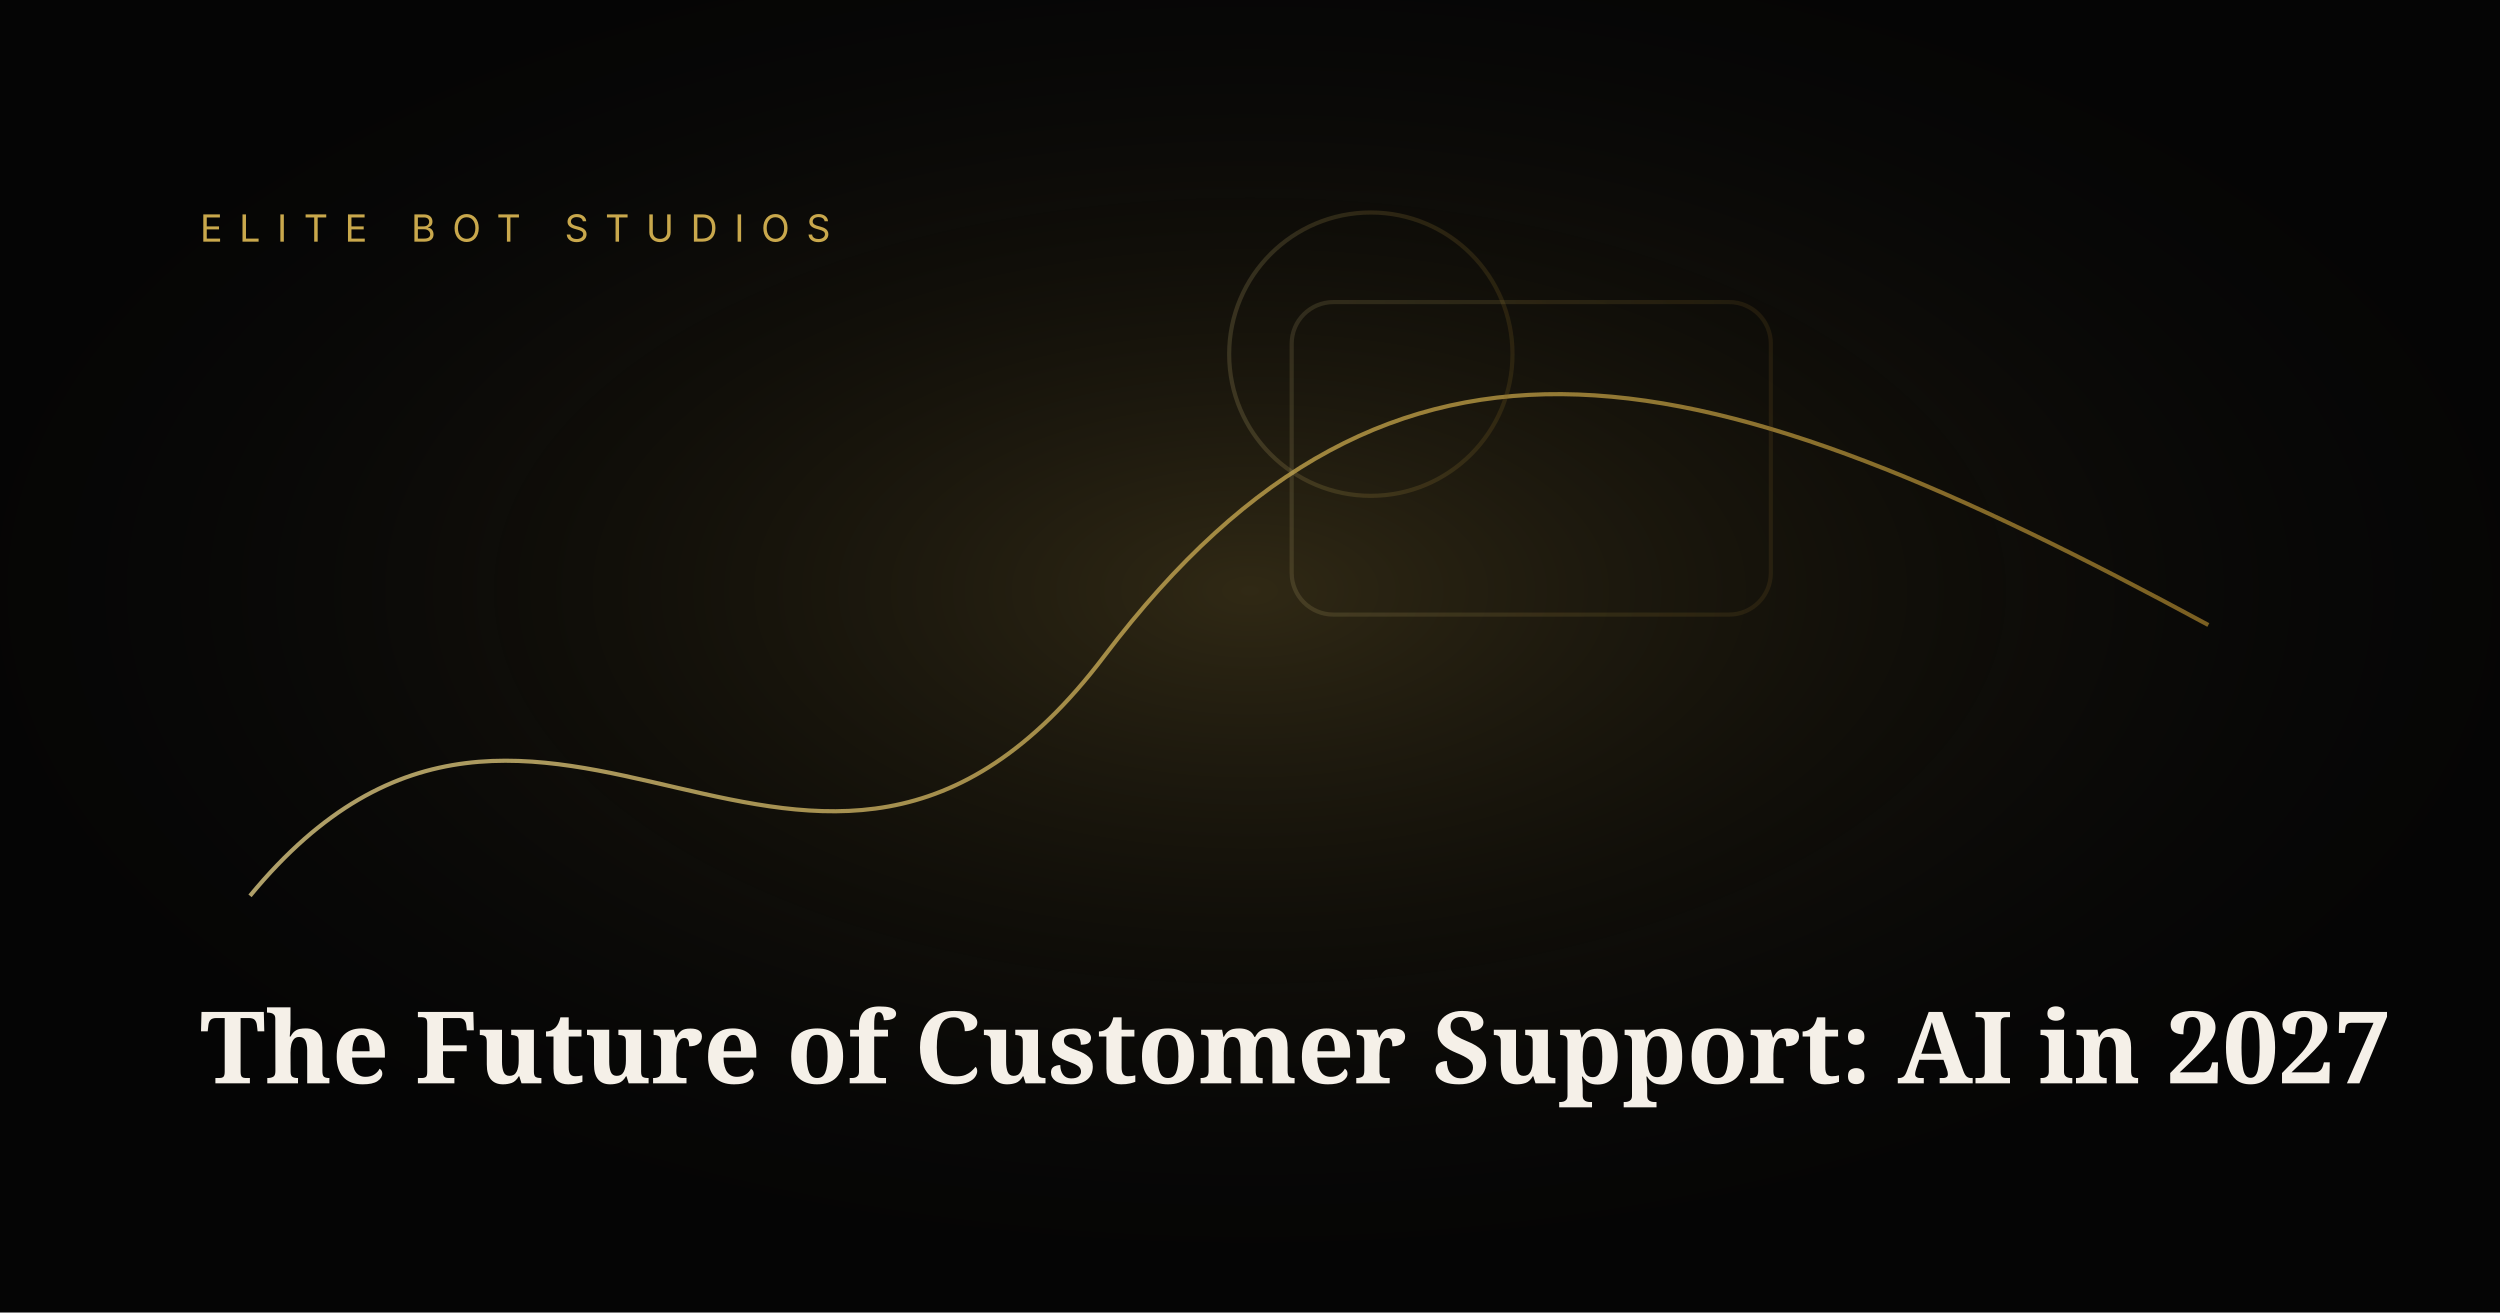
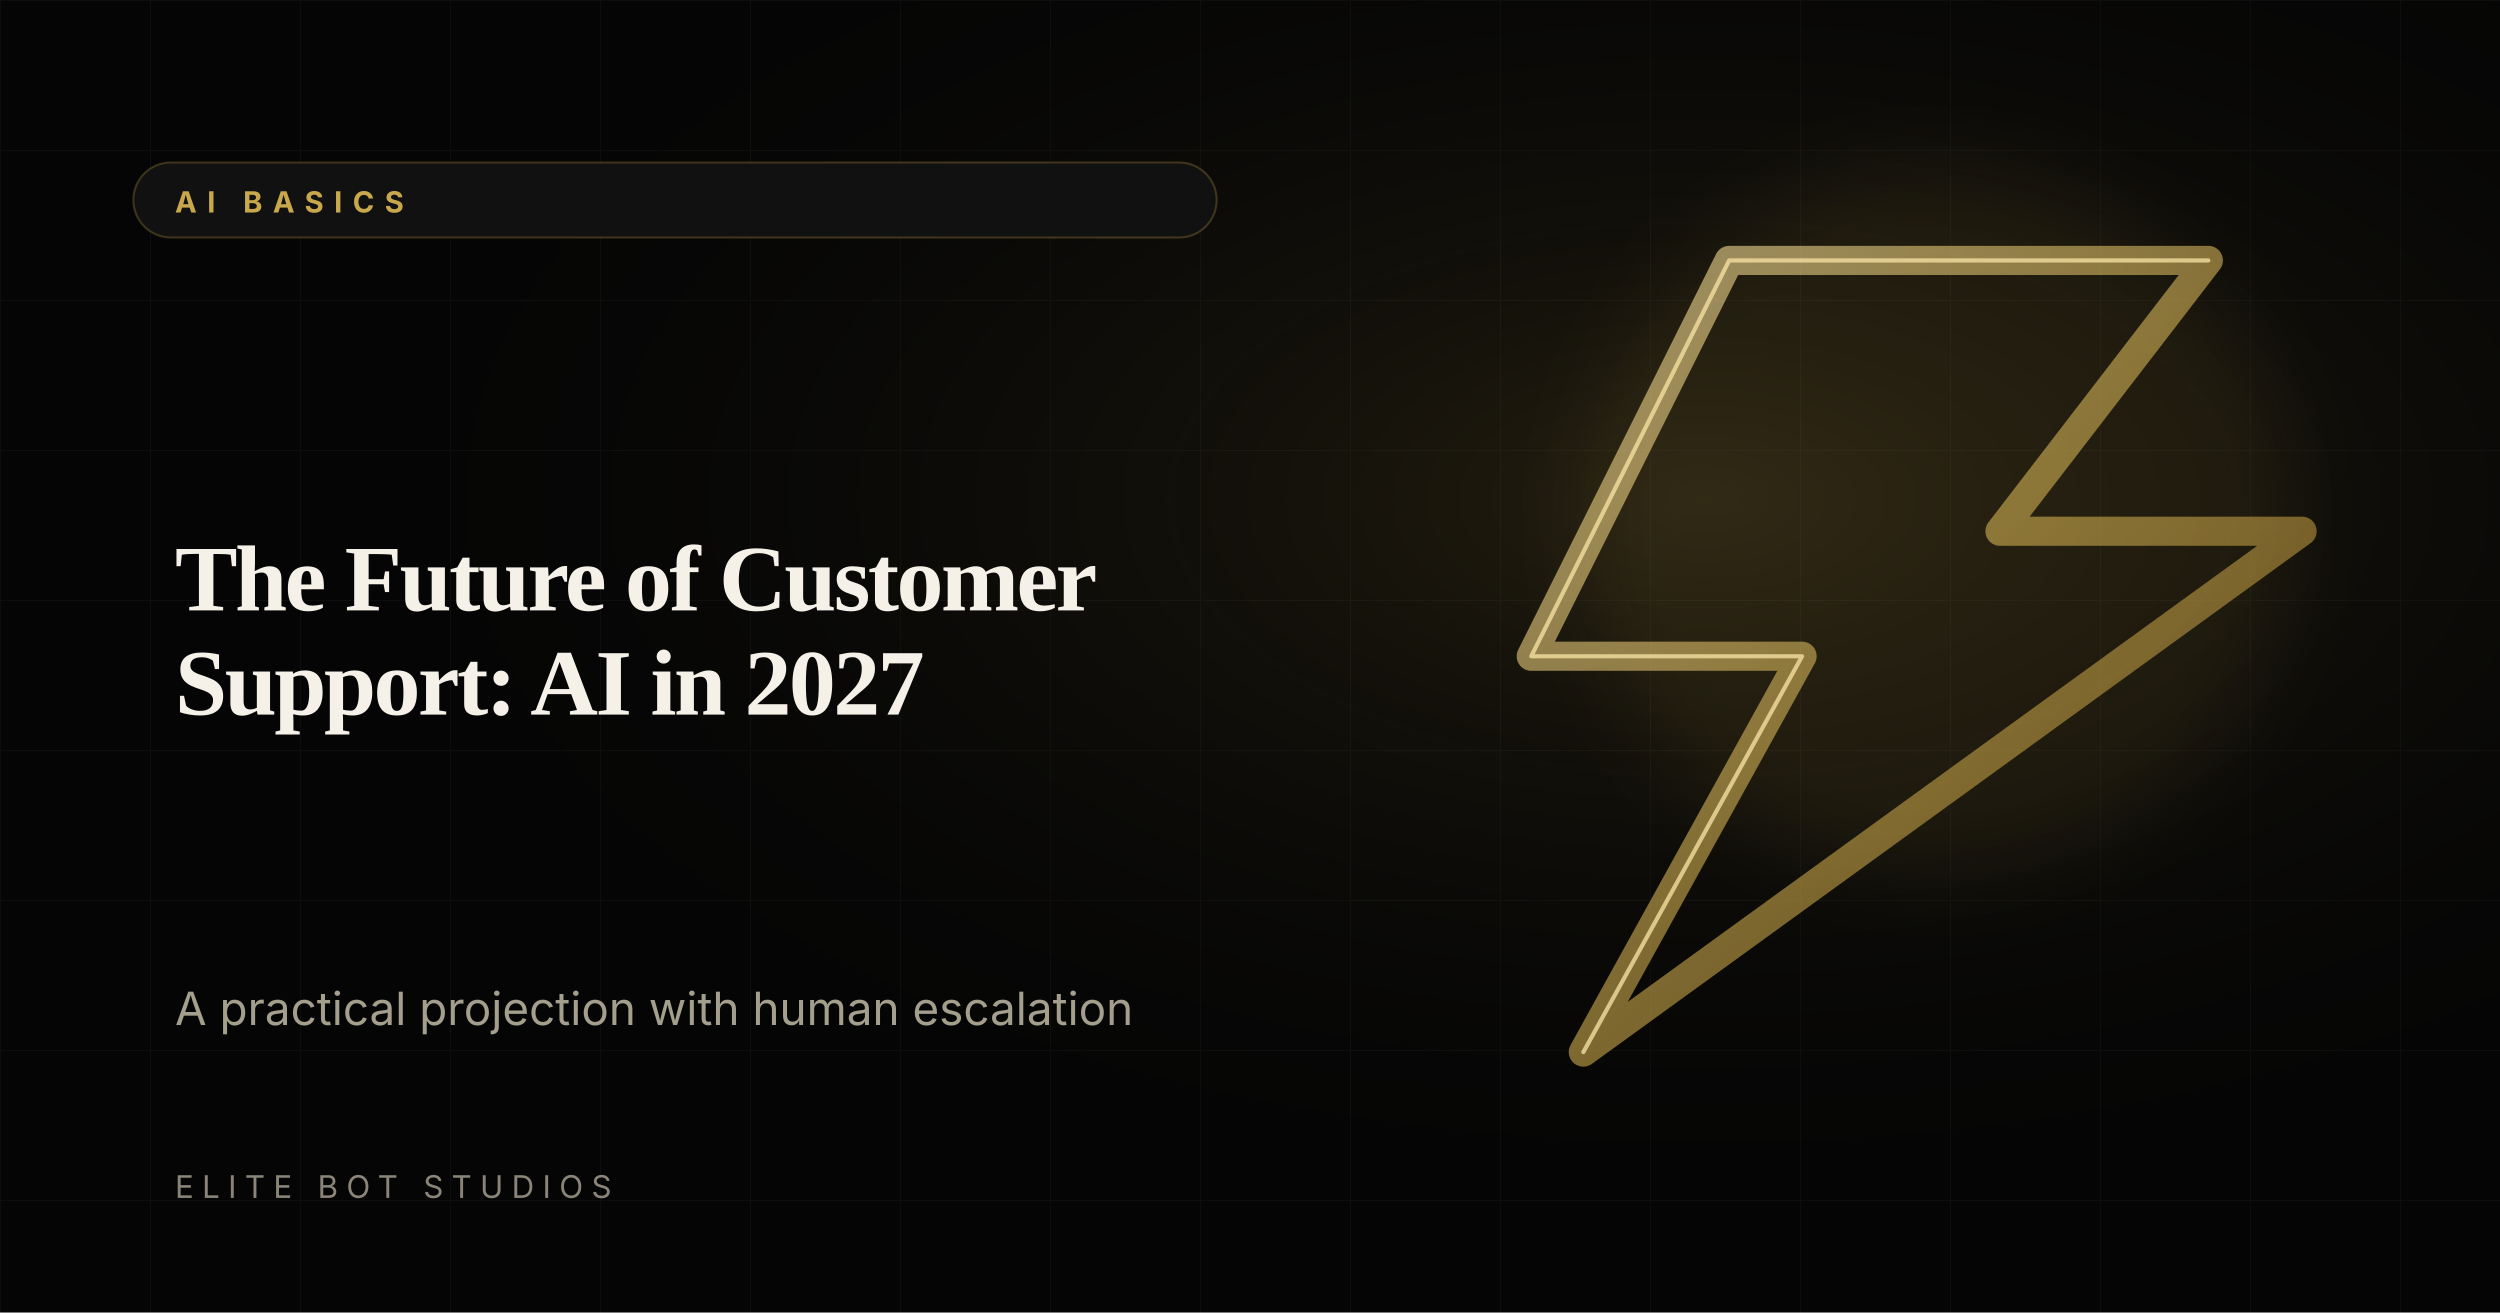
- <svg xmlns="http://www.w3.org/2000/svg" width="1200" height="630" viewBox="0 0 1200 630" role="img" aria-labelledby="t d">
+ <svg xmlns="http://www.w3.org/2000/svg" width="1200" height="630" viewBox="0 0 1200 630" role="img" aria-labelledby="title desc">
  <defs>
-     <linearGradient id="g" x1="0" x2="1">
-       <stop offset="0" stop-color="#e8d48b" />
-       <stop offset="0.55" stop-color="#c9a84c" />
-       <stop offset="1" stop-color="#a07c2a" />
+     <linearGradient id="gold" x1="0" y1="0" x2="1" y2="1">
+       <stop offset="0" stop-color="#f4dfa0" />
+       <stop offset="0.5" stop-color="#c9a84c" />
+       <stop offset="1" stop-color="#8f6b24" />
    </linearGradient>
-     <radialGradient id="r" cx="50%" cy="45%" r="55%">
-       <stop offset="0" stop-color="#c9a84c" stop-opacity="0.22" />
+     <radialGradient id="spot" cx="68%" cy="38%" r="56%">
+       <stop offset="0" stop-color="#c9a84c" stop-opacity="0.16" />
      <stop offset="1" stop-color="#050505" stop-opacity="0" />
    </radialGradient>
+     <filter id="soft">
+       <feGaussianBlur stdDeviation="18" />
+     </filter>
+     <pattern id="grid" width="72" height="72" patternUnits="userSpaceOnUse">
+       <path d="M72 0H0V72" fill="none" stroke="#ffffff" stroke-opacity="0.035" stroke-width="1" />
+     </pattern>
  </defs>
  <rect width="1200" height="630" fill="#050505" />
-   <rect width="1200" height="630" fill="url(#r)" />
-   <g fill="none" stroke="url(#g)" stroke-width="2" opacity="0.75">
-     <path d="M120 430 C260 260 390 500 530 315 S820 170 1060 300" />
-     <path d="M120 470 H1080" opacity="0.35" />
-     <circle cx="658" cy="170" r="68" opacity="0.22" />
-     <rect x="620" y="145" width="230" height="150" rx="20" opacity="0.18" />
-   </g>
-   <text x="96" y="116" fill="#c9a84c" font-family="Inter, Arial" font-size="18" letter-spacing="8">ELITE BOT STUDIOS</text>
-   <text x="96" y="520" fill="#f5f0e8" font-family="Georgia, serif" font-size="48" font-weight="700">The Future of Customer Support: AI in 2027</text>
+   <rect width="1200" height="630" fill="url(#grid)" />
+   <rect width="1200" height="630" fill="url(#spot)" />
+   <circle cx="930" cy="250" r="170" fill="#c9a84c" opacity="0.08" filter="url(#soft)" />
+   <path d="M830 125h230L960 255h145L760 505l105-190H735z" fill="none" stroke="url(#gold)" stroke-width="14" stroke-linejoin="round" opacity="0.62" />
+   <path d="M760 505 865 315H735l95-190h230" fill="none" stroke="#f4dfa0" stroke-width="2" stroke-linecap="round" stroke-linejoin="round" opacity="0.8" />
+   <rect x="64" y="78" width="520" height="36" rx="18" fill="#111111" stroke="#c9a84c" stroke-opacity="0.26" />
+   <text x="84" y="102" fill="#c9a84c" font-family="Inter, Arial, sans-serif" font-size="14" font-weight="700" letter-spacing="5">AI BASICS</text>
+   <text fill="#f5f0e8" font-family="Georgia, 'Times New Roman', serif" font-size="45" font-weight="700" letter-spacing="-1.2">
+     <tspan x="84" y="293">The Future of Customer</tspan>
+     <tspan x="84" y="343">Support: AI in 2027</tspan>
+   </text>
+   <text x="84" y="492" fill="#a49e8d" font-family="Inter, Arial, sans-serif" font-size="22">A practical projection with human escalation</text>
+   <path d="M84 535h250" stroke="url(#gold)" stroke-width="2" opacity="0.8" />
+   <text x="84" y="575" fill="#8a8578" font-family="Inter, Arial, sans-serif" font-size="15" letter-spacing="4">ELITE BOT STUDIOS</text>
</svg>
